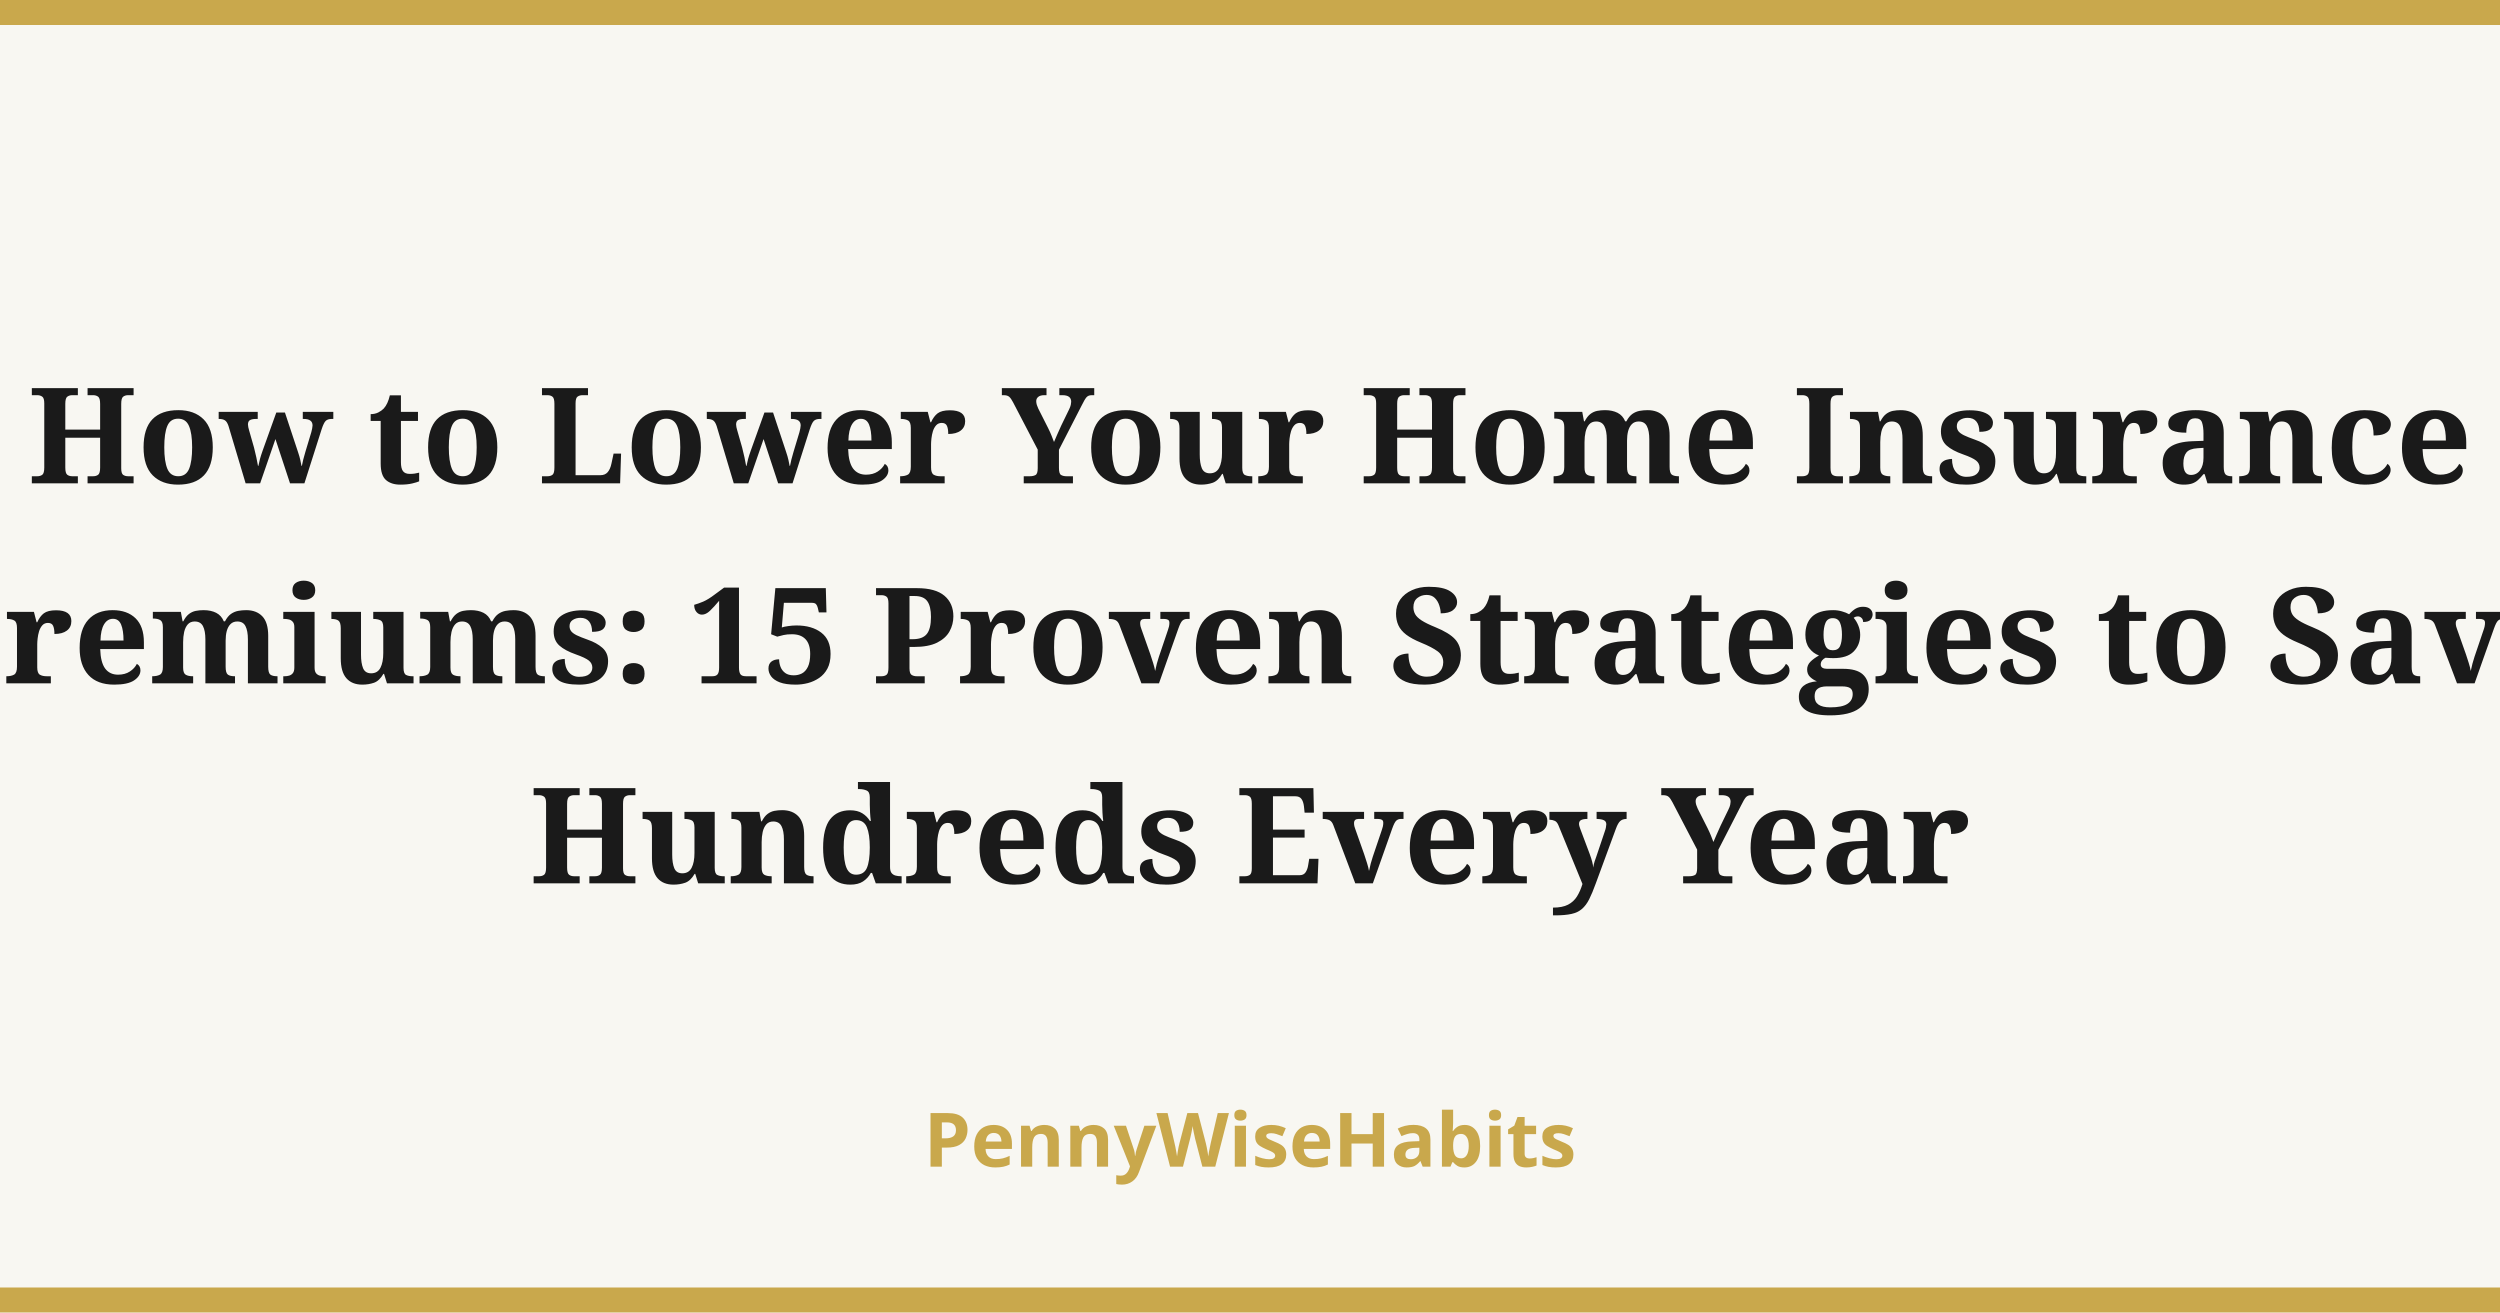
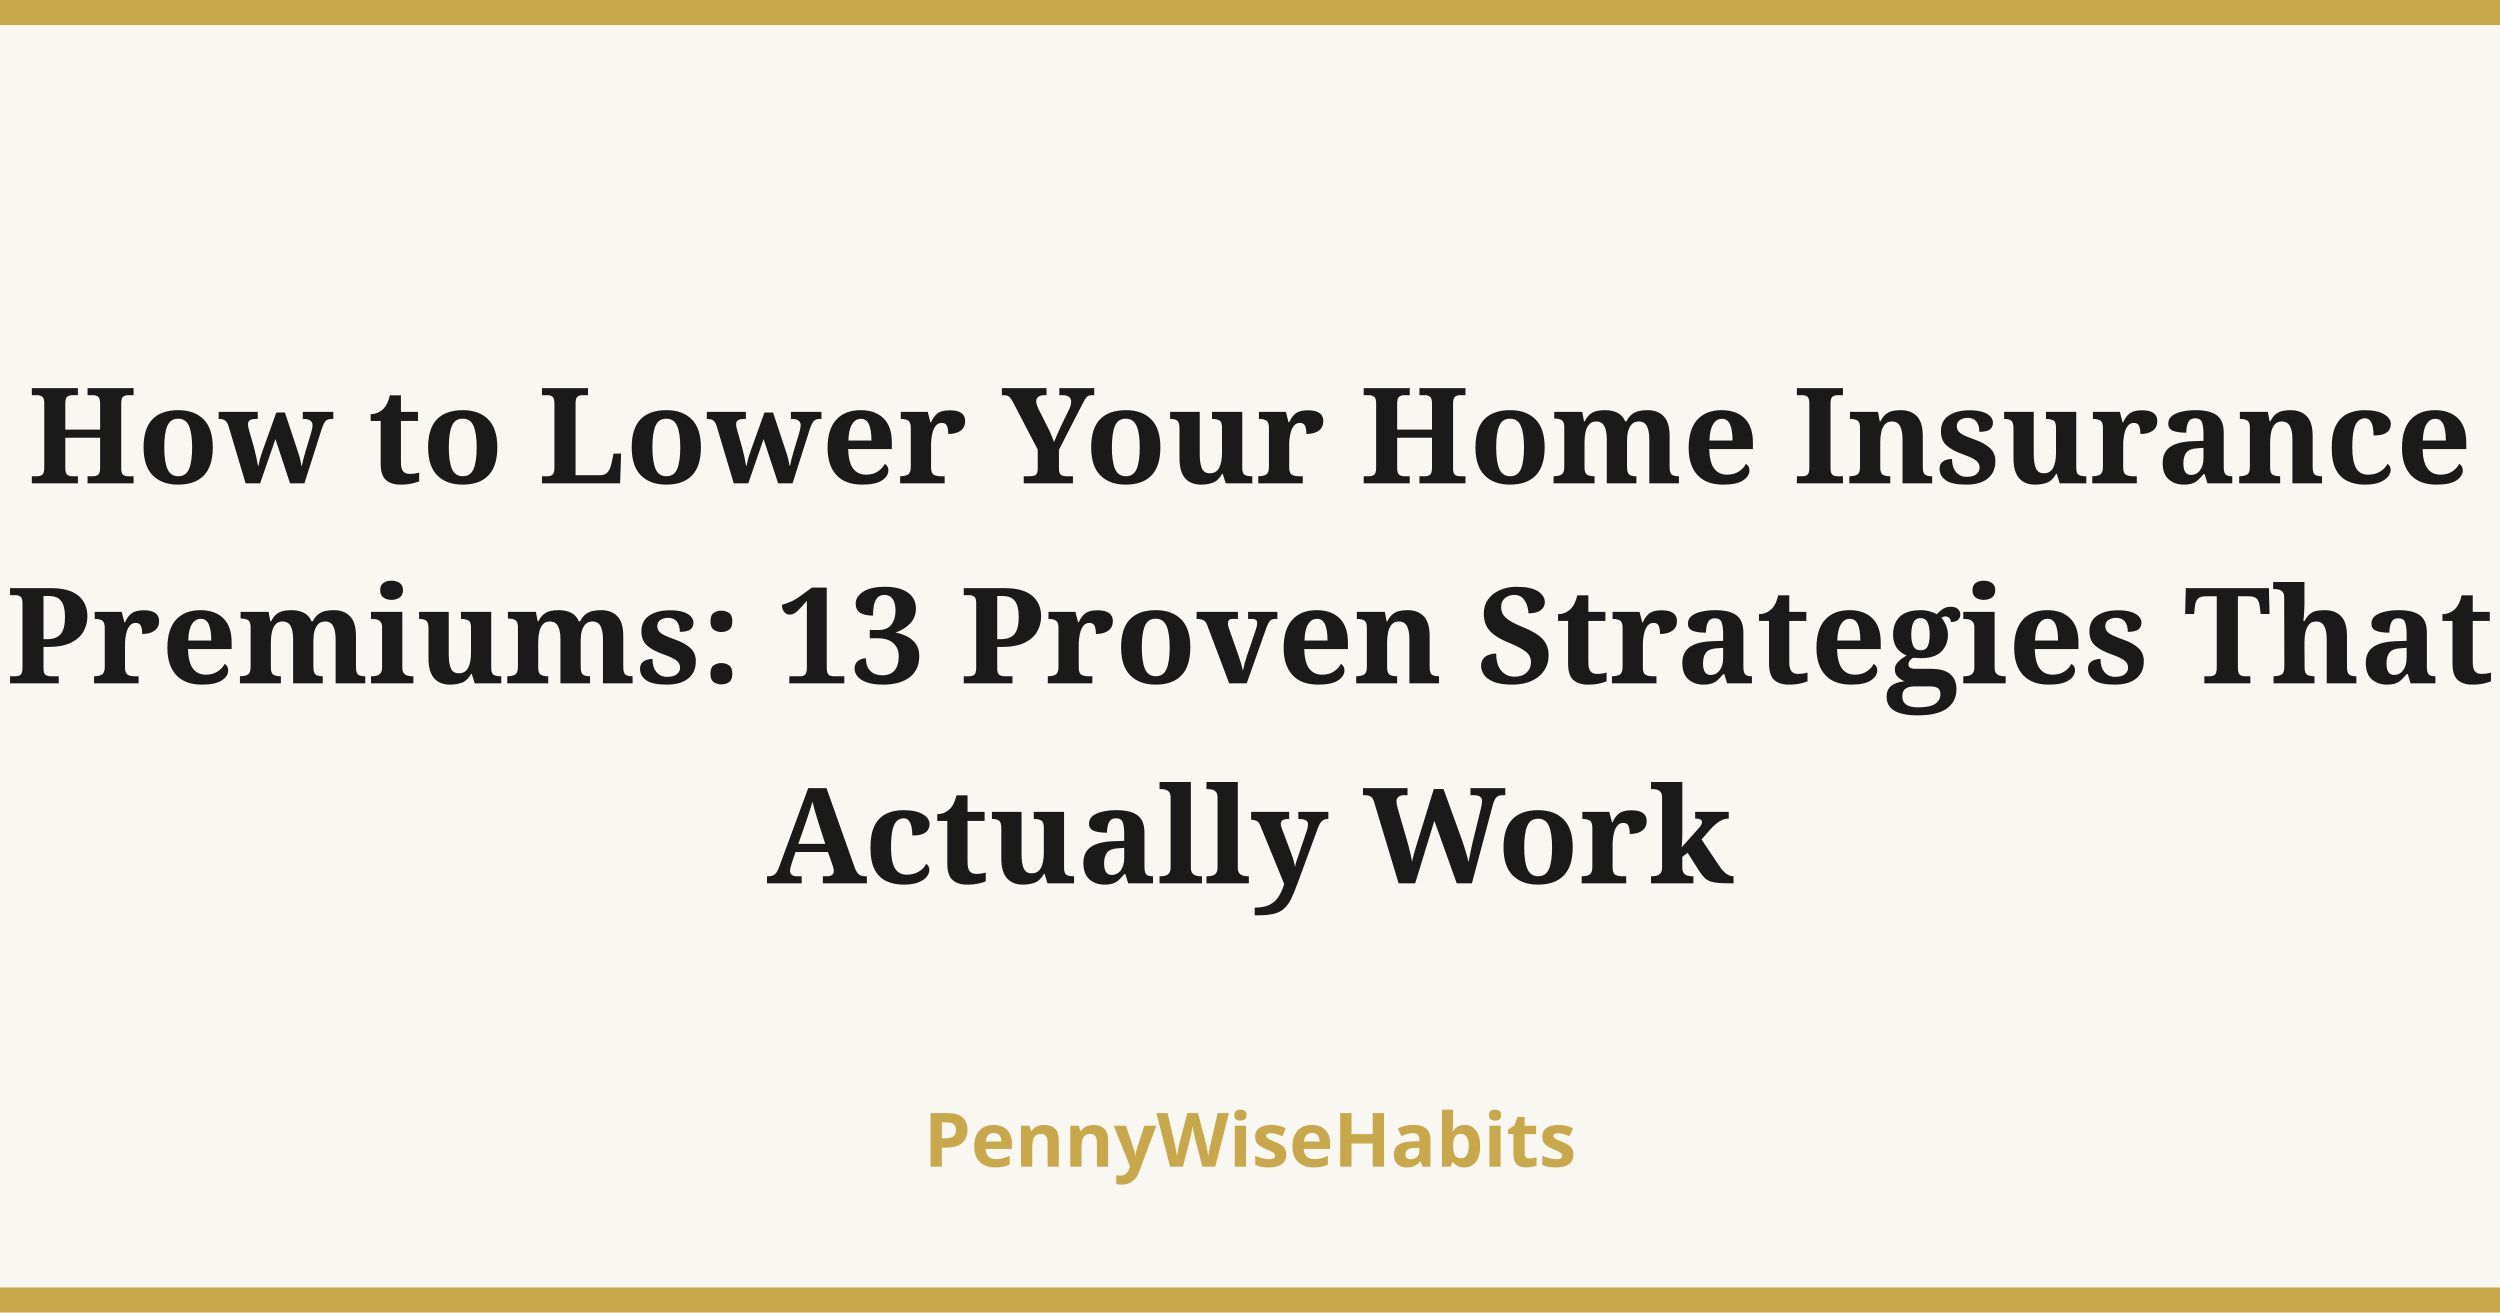
<svg xmlns="http://www.w3.org/2000/svg" width="600" height="315" viewBox="0 0 600 315">
  <rect width="600" height="315" fill="#f8f7f2" />
  <rect width="600" height="6" fill="#c9a84c" />
  <rect y="309" width="600" height="6" fill="#c9a84c" />
  <text x="300" y="116" font-family="Georgia,serif" font-size="32" font-weight="bold" fill="#1a1a1a" text-anchor="middle">How to Lower Your Home Insurance</text>
-   <text x="300" y="164" font-family="Georgia,serif" font-size="32" font-weight="bold" fill="#1a1a1a" text-anchor="middle">Premiums: 15 Proven Strategies to Save</text>
-   <text x="300" y="212" font-family="Georgia,serif" font-size="32" font-weight="bold" fill="#1a1a1a" text-anchor="middle">Hundreds Every Year</text>
+   <text x="300" y="164" font-family="Georgia,serif" font-size="32" font-weight="bold" fill="#1a1a1a" text-anchor="middle">Premiums: 13 Proven Strategies That</text>
+   <text x="300" y="212" font-family="Georgia,serif" font-size="32" font-weight="bold" fill="#1a1a1a" text-anchor="middle">Actually Work</text>
  <text x="300" y="280" font-family="sans-serif" font-size="18" fill="#c9a84c" text-anchor="middle" font-weight="600">PennyWiseHabits</text>
</svg>
